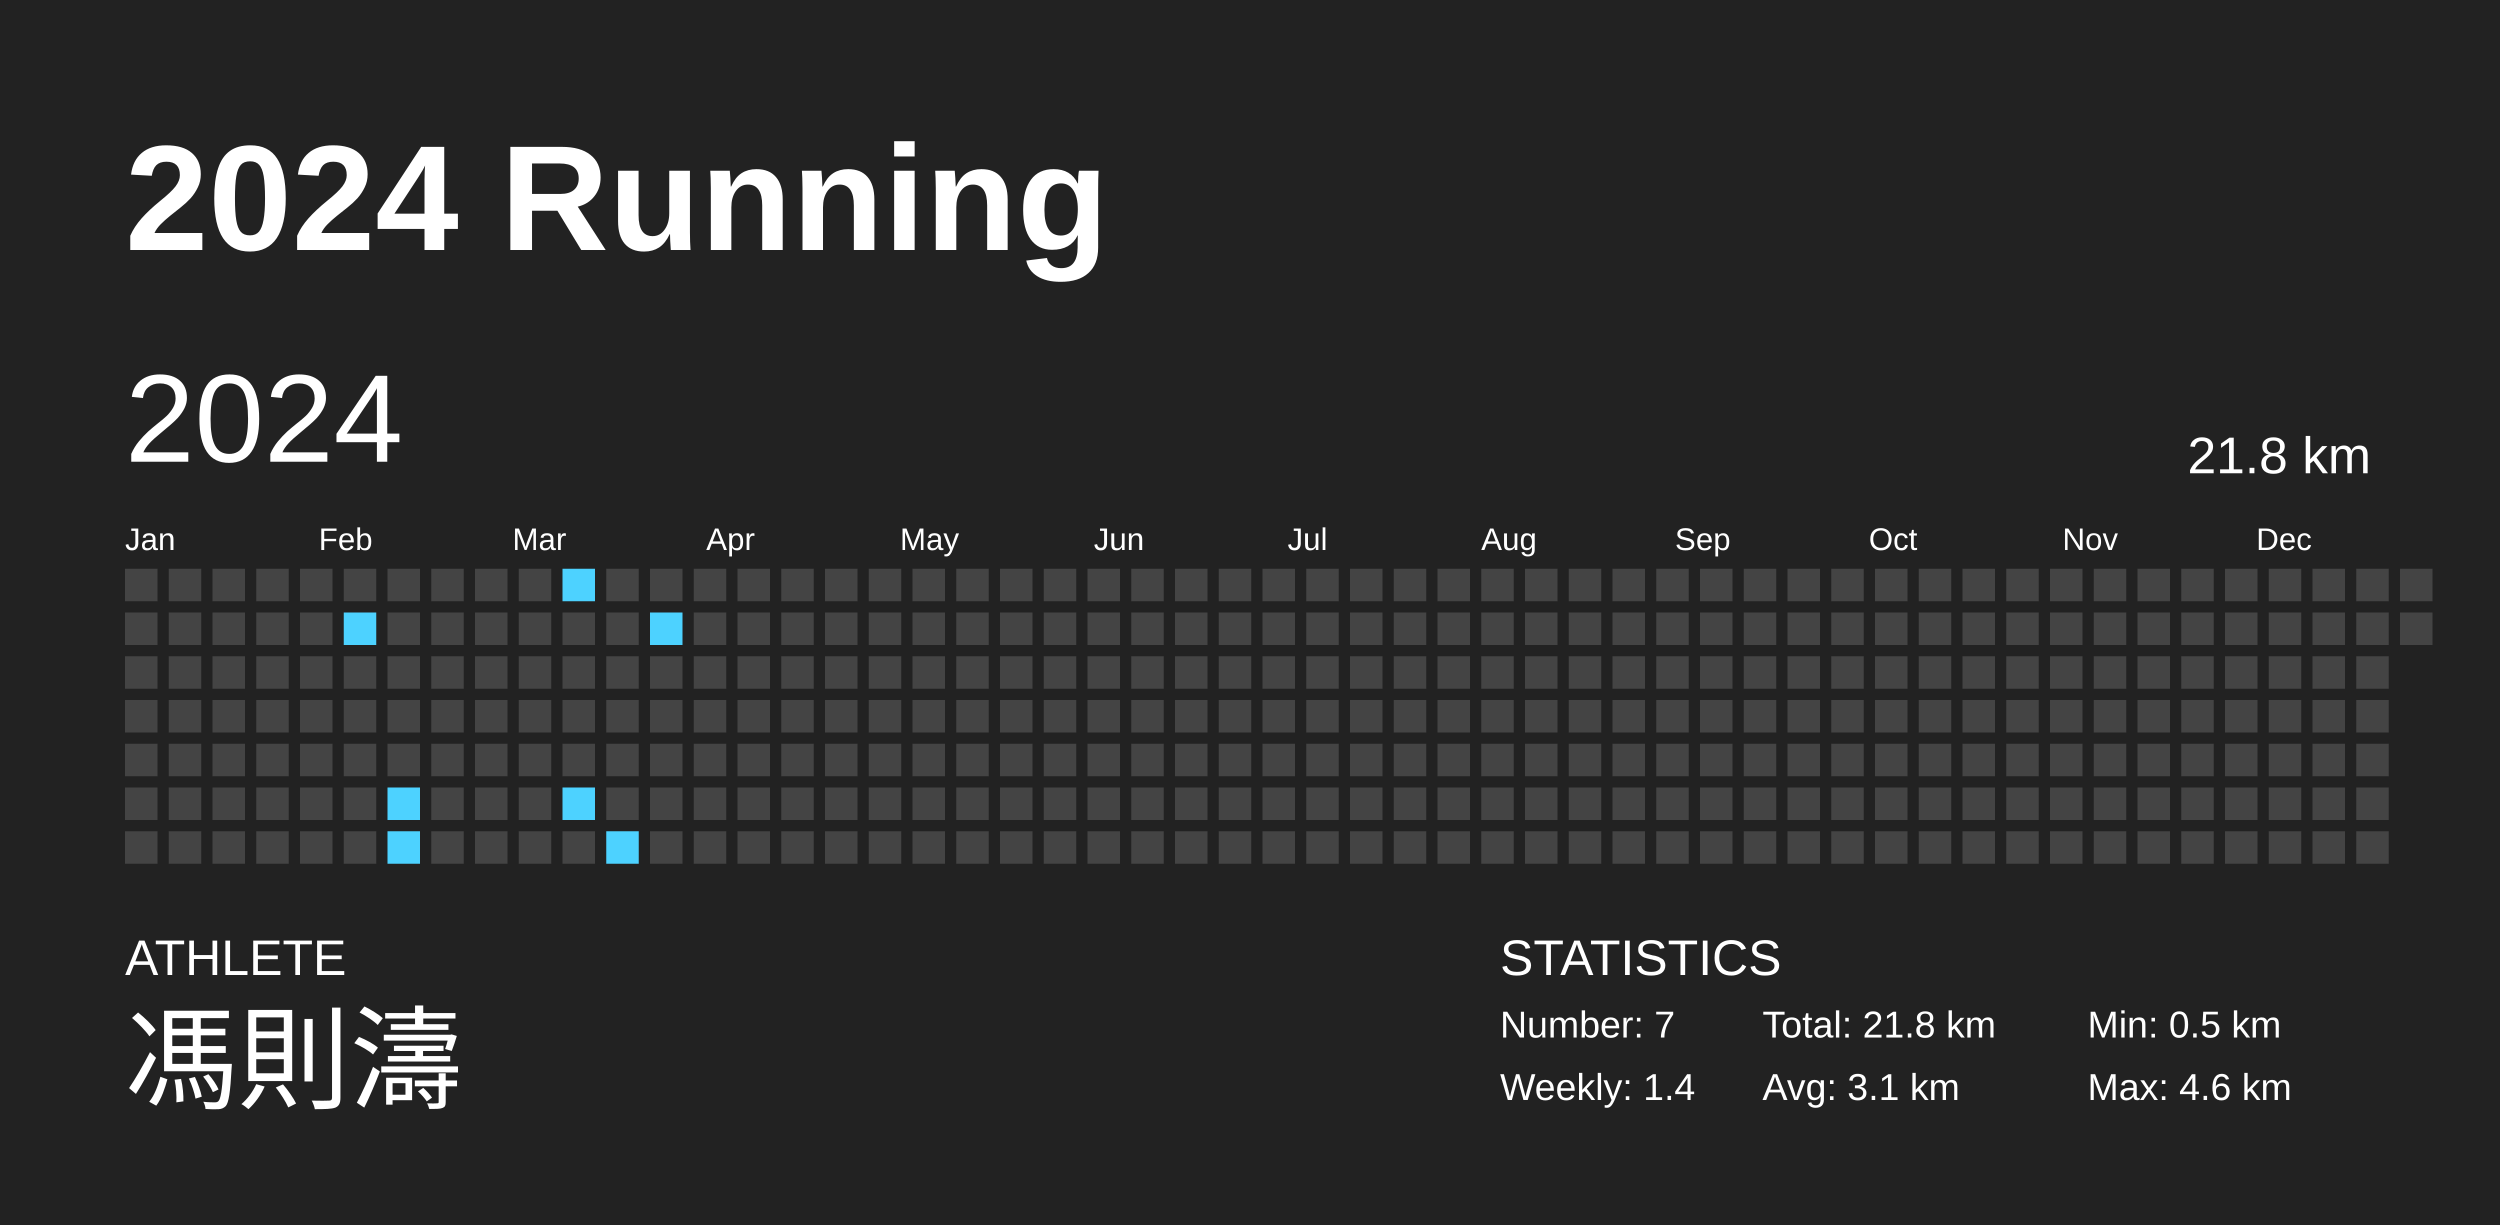
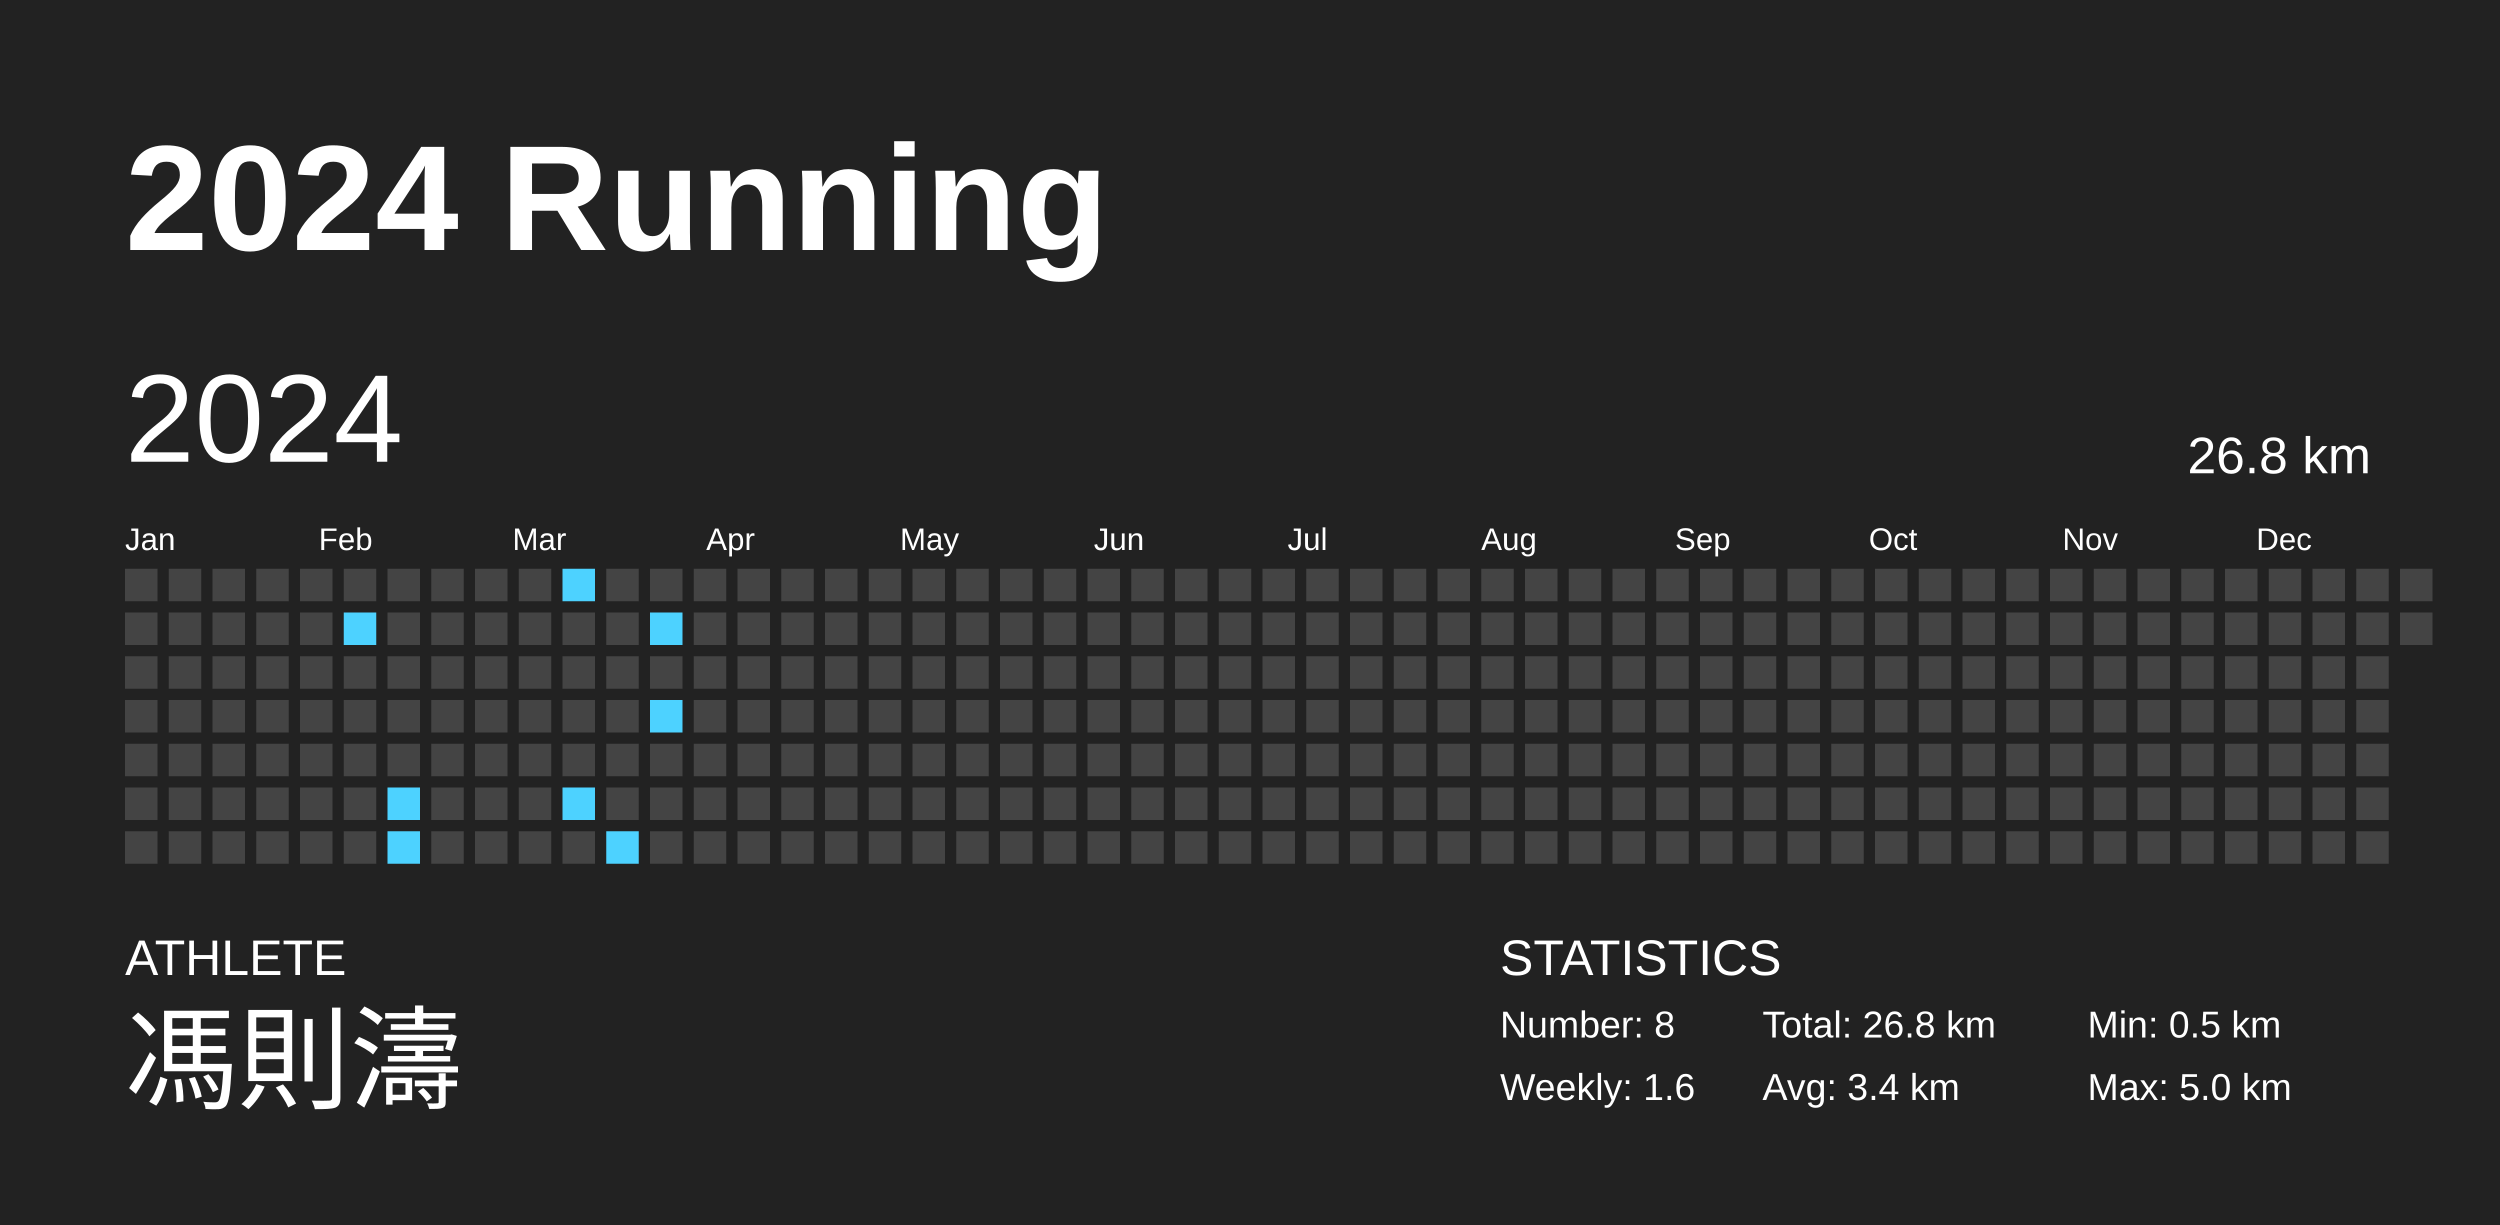
<svg xmlns="http://www.w3.org/2000/svg" baseProfile="full" height="98mm" version="1.1" viewBox="0,0,200,98" width="200mm">
  <defs />
  <rect fill="#222222" height="98" width="200" x="0" y="0" />
  <text fill="#FFFFFF" style="font-size:12px; font-family:Arial; font-weight:bold;" x="10" y="20">2024 Running</text>
  <text fill="#FFFFFF" style="font-size:4px; font-family:Arial" x="10" y="78">ATHLETE</text>
  <text fill="#FFFFFF" style="font-size:9px; font-family:Arial" x="10" y="88">馮則濤</text>
  <text fill="#FFFFFF" style="font-size:4px; font-family:Arial" x="120" y="78">STATISTICS</text>
-   <text fill="#FFFFFF" style="font-size:3px; font-family:Arial" x="120" y="83">Number: 7</text>
-   <text fill="#FFFFFF" style="font-size:3px; font-family:Arial" x="120" y="88">Weekly: 1.4</text>
-   <text fill="#FFFFFF" style="font-size:3px; font-family:Arial" x="141" y="83">Total: 21.8 km</text>
-   <text fill="#FFFFFF" style="font-size:3px; font-family:Arial" x="141" y="88">Avg: 3.1 km</text>
+   <text fill="#FFFFFF" style="font-size:3px; font-family:Arial" x="120" y="83">Number: 8</text>
+   <text fill="#FFFFFF" style="font-size:3px; font-family:Arial" x="120" y="88">Weekly: 1.6</text>
+   <text fill="#FFFFFF" style="font-size:3px; font-family:Arial" x="141" y="83">Total: 26.8 km</text>
+   <text fill="#FFFFFF" style="font-size:3px; font-family:Arial" x="141" y="88">Avg: 3.4 km</text>
  <text fill="#FFFFFF" style="font-size:3px; font-family:Arial" x="167" y="83">Min: 0.5 km</text>
-   <text fill="#FFFFFF" style="font-size:3px; font-family:Arial" x="167" y="88">Max: 4.6 km</text>
+   <text fill="#FFFFFF" style="font-size:3px; font-family:Arial" x="167" y="88">Max: 5.0 km</text>
  <text dominant-baseline="hanging" fill="#FFFFFF" style="font-size:10.0px; font-family:Arial;" x="10" y="30">2024</text>
-   <text dominant-baseline="hanging" fill="#FFFFFF" style="font-size:4.125px; font-family:Arial;" x="175" y="35">21.8 km</text>
+   <text dominant-baseline="hanging" fill="#FFFFFF" style="font-size:4.125px; font-family:Arial;" x="175" y="35">26.8 km</text>
  <text fill="#FFFFFF" style="font-size:2.5px; font-family:Arial" x="10.0" y="44">Jan</text>
  <text fill="#FFFFFF" style="font-size:2.5px; font-family:Arial" x="25.5" y="44">Feb</text>
  <text fill="#FFFFFF" style="font-size:2.5px; font-family:Arial" x="41.0" y="44">Mar</text>
  <text fill="#FFFFFF" style="font-size:2.5px; font-family:Arial" x="56.5" y="44">Apr</text>
  <text fill="#FFFFFF" style="font-size:2.5px; font-family:Arial" x="72.0" y="44">May</text>
  <text fill="#FFFFFF" style="font-size:2.5px; font-family:Arial" x="87.5" y="44">Jun</text>
  <text fill="#FFFFFF" style="font-size:2.5px; font-family:Arial" x="103.0" y="44">Jul</text>
  <text fill="#FFFFFF" style="font-size:2.5px; font-family:Arial" x="118.5" y="44">Aug</text>
  <text fill="#FFFFFF" style="font-size:2.5px; font-family:Arial" x="134.0" y="44">Sep</text>
  <text fill="#FFFFFF" style="font-size:2.5px; font-family:Arial" x="149.5" y="44">Oct</text>
  <text fill="#FFFFFF" style="font-size:2.5px; font-family:Arial" x="165.0" y="44">Nov</text>
  <text fill="#FFFFFF" style="font-size:2.5px; font-family:Arial" x="180.5" y="44">Dec</text>
  <rect fill="#444444" height="2.6" width="2.6" x="10.0" y="45.5" />
  <rect fill="#444444" height="2.6" width="2.6" x="10.0" y="49.0" />
  <rect fill="#444444" height="2.6" width="2.6" x="10.0" y="52.5" />
  <rect fill="#444444" height="2.6" width="2.6" x="10.0" y="56.0" />
  <rect fill="#444444" height="2.6" width="2.6" x="10.0" y="59.5" />
  <rect fill="#444444" height="2.6" width="2.6" x="10.0" y="63.0" />
  <rect fill="#444444" height="2.6" width="2.6" x="10.0" y="66.5" />
  <rect fill="#444444" height="2.6" width="2.6" x="13.5" y="45.5" />
  <rect fill="#444444" height="2.6" width="2.6" x="13.5" y="49.0" />
  <rect fill="#444444" height="2.6" width="2.6" x="13.5" y="52.5" />
  <rect fill="#444444" height="2.6" width="2.6" x="13.5" y="56.0" />
  <rect fill="#444444" height="2.6" width="2.6" x="13.5" y="59.5" />
  <rect fill="#444444" height="2.6" width="2.6" x="13.5" y="63.0" />
  <rect fill="#444444" height="2.6" width="2.6" x="13.5" y="66.5" />
  <rect fill="#444444" height="2.6" width="2.6" x="17.0" y="45.5" />
  <rect fill="#444444" height="2.6" width="2.6" x="17.0" y="49.0" />
  <rect fill="#444444" height="2.6" width="2.6" x="17.0" y="52.5" />
  <rect fill="#444444" height="2.6" width="2.6" x="17.0" y="56.0" />
  <rect fill="#444444" height="2.6" width="2.6" x="17.0" y="59.5" />
  <rect fill="#444444" height="2.6" width="2.6" x="17.0" y="63.0" />
  <rect fill="#444444" height="2.6" width="2.6" x="17.0" y="66.5" />
  <rect fill="#444444" height="2.6" width="2.6" x="20.5" y="45.5" />
  <rect fill="#444444" height="2.6" width="2.6" x="20.5" y="49.0" />
  <rect fill="#444444" height="2.6" width="2.6" x="20.5" y="52.5" />
  <rect fill="#444444" height="2.6" width="2.6" x="20.5" y="56.0" />
  <rect fill="#444444" height="2.6" width="2.6" x="20.5" y="59.5" />
  <rect fill="#444444" height="2.6" width="2.6" x="20.5" y="63.0" />
  <rect fill="#444444" height="2.6" width="2.6" x="20.5" y="66.5" />
  <rect fill="#444444" height="2.6" width="2.6" x="24.0" y="45.5" />
  <rect fill="#444444" height="2.6" width="2.6" x="24.0" y="49.0" />
  <rect fill="#444444" height="2.6" width="2.6" x="24.0" y="52.5" />
  <rect fill="#444444" height="2.6" width="2.6" x="24.0" y="56.0" />
  <rect fill="#444444" height="2.6" width="2.6" x="24.0" y="59.5" />
  <rect fill="#444444" height="2.6" width="2.6" x="24.0" y="63.0" />
  <rect fill="#444444" height="2.6" width="2.6" x="24.0" y="66.5" />
  <rect fill="#444444" height="2.6" width="2.6" x="27.5" y="45.5" />
  <rect fill="#4dd2ff" height="2.6" width="2.6" x="27.5" y="49.0" />
  <rect fill="#444444" height="2.6" width="2.6" x="27.5" y="52.5" />
  <rect fill="#444444" height="2.6" width="2.6" x="27.5" y="56.0" />
  <rect fill="#444444" height="2.6" width="2.6" x="27.5" y="59.5" />
  <rect fill="#444444" height="2.6" width="2.6" x="27.5" y="63.0" />
  <rect fill="#444444" height="2.6" width="2.6" x="27.5" y="66.5" />
  <rect fill="#444444" height="2.6" width="2.6" x="31.0" y="45.5" />
  <rect fill="#444444" height="2.6" width="2.6" x="31.0" y="49.0" />
  <rect fill="#444444" height="2.6" width="2.6" x="31.0" y="52.5" />
  <rect fill="#444444" height="2.6" width="2.6" x="31.0" y="56.0" />
  <rect fill="#444444" height="2.6" width="2.6" x="31.0" y="59.5" />
  <rect fill="#4dd2ff" height="2.6" width="2.6" x="31.0" y="63.0" />
  <rect fill="#4dd2ff" height="2.6" width="2.6" x="31.0" y="66.5" />
  <rect fill="#444444" height="2.6" width="2.6" x="34.5" y="45.5" />
  <rect fill="#444444" height="2.6" width="2.6" x="34.5" y="49.0" />
  <rect fill="#444444" height="2.6" width="2.6" x="34.5" y="52.5" />
  <rect fill="#444444" height="2.6" width="2.6" x="34.5" y="56.0" />
  <rect fill="#444444" height="2.6" width="2.6" x="34.5" y="59.5" />
  <rect fill="#444444" height="2.6" width="2.6" x="34.5" y="63.0" />
  <rect fill="#444444" height="2.6" width="2.6" x="34.5" y="66.5" />
  <rect fill="#444444" height="2.6" width="2.6" x="38.0" y="45.5" />
  <rect fill="#444444" height="2.6" width="2.6" x="38.0" y="49.0" />
  <rect fill="#444444" height="2.6" width="2.6" x="38.0" y="52.5" />
  <rect fill="#444444" height="2.6" width="2.6" x="38.0" y="56.0" />
  <rect fill="#444444" height="2.6" width="2.6" x="38.0" y="59.5" />
  <rect fill="#444444" height="2.6" width="2.6" x="38.0" y="63.0" />
  <rect fill="#444444" height="2.6" width="2.6" x="38.0" y="66.5" />
  <rect fill="#444444" height="2.6" width="2.6" x="41.5" y="45.5" />
  <rect fill="#444444" height="2.6" width="2.6" x="41.5" y="49.0" />
  <rect fill="#444444" height="2.6" width="2.6" x="41.5" y="52.5" />
  <rect fill="#444444" height="2.6" width="2.6" x="41.5" y="56.0" />
  <rect fill="#444444" height="2.6" width="2.6" x="41.5" y="59.5" />
  <rect fill="#444444" height="2.6" width="2.6" x="41.5" y="63.0" />
  <rect fill="#444444" height="2.6" width="2.6" x="41.5" y="66.5" />
  <rect fill="#4dd2ff" height="2.6" width="2.6" x="45.0" y="45.5" />
  <rect fill="#444444" height="2.6" width="2.6" x="45.0" y="49.0" />
  <rect fill="#444444" height="2.6" width="2.6" x="45.0" y="52.5" />
  <rect fill="#444444" height="2.6" width="2.6" x="45.0" y="56.0" />
  <rect fill="#444444" height="2.6" width="2.6" x="45.0" y="59.5" />
  <rect fill="#4dd2ff" height="2.6" width="2.6" x="45.0" y="63.0" />
  <rect fill="#444444" height="2.6" width="2.6" x="45.0" y="66.5" />
  <rect fill="#444444" height="2.6" width="2.6" x="48.5" y="45.5" />
  <rect fill="#444444" height="2.6" width="2.6" x="48.5" y="49.0" />
  <rect fill="#444444" height="2.6" width="2.6" x="48.5" y="52.5" />
  <rect fill="#444444" height="2.6" width="2.6" x="48.5" y="56.0" />
  <rect fill="#444444" height="2.6" width="2.6" x="48.5" y="59.5" />
  <rect fill="#444444" height="2.6" width="2.6" x="48.5" y="63.0" />
  <rect fill="#4dd2ff" height="2.6" width="2.6" x="48.5" y="66.5" />
  <rect fill="#444444" height="2.6" width="2.6" x="52.0" y="45.5" />
  <rect fill="#4dd2ff" height="2.6" width="2.6" x="52.0" y="49.0" />
  <rect fill="#444444" height="2.6" width="2.6" x="52.0" y="52.5" />
-   <rect fill="#444444" height="2.6" width="2.6" x="52.0" y="56.0" />
+   <rect fill="#4dd2ff" height="2.6" width="2.6" x="52.0" y="56.0" />
  <rect fill="#444444" height="2.6" width="2.6" x="52.0" y="59.5" />
  <rect fill="#444444" height="2.6" width="2.6" x="52.0" y="63.0" />
  <rect fill="#444444" height="2.6" width="2.6" x="52.0" y="66.5" />
  <rect fill="#444444" height="2.6" width="2.6" x="55.5" y="45.5" />
  <rect fill="#444444" height="2.6" width="2.6" x="55.5" y="49.0" />
  <rect fill="#444444" height="2.6" width="2.6" x="55.5" y="52.5" />
  <rect fill="#444444" height="2.6" width="2.6" x="55.5" y="56.0" />
  <rect fill="#444444" height="2.6" width="2.6" x="55.5" y="59.5" />
  <rect fill="#444444" height="2.6" width="2.6" x="55.5" y="63.0" />
  <rect fill="#444444" height="2.6" width="2.6" x="55.5" y="66.5" />
  <rect fill="#444444" height="2.6" width="2.6" x="59.0" y="45.5" />
  <rect fill="#444444" height="2.6" width="2.6" x="59.0" y="49.0" />
  <rect fill="#444444" height="2.6" width="2.6" x="59.0" y="52.5" />
  <rect fill="#444444" height="2.6" width="2.6" x="59.0" y="56.0" />
  <rect fill="#444444" height="2.6" width="2.6" x="59.0" y="59.5" />
  <rect fill="#444444" height="2.6" width="2.6" x="59.0" y="63.0" />
  <rect fill="#444444" height="2.6" width="2.6" x="59.0" y="66.5" />
  <rect fill="#444444" height="2.6" width="2.6" x="62.5" y="45.5" />
  <rect fill="#444444" height="2.6" width="2.6" x="62.5" y="49.0" />
  <rect fill="#444444" height="2.6" width="2.6" x="62.5" y="52.5" />
  <rect fill="#444444" height="2.6" width="2.6" x="62.5" y="56.0" />
  <rect fill="#444444" height="2.6" width="2.6" x="62.5" y="59.5" />
  <rect fill="#444444" height="2.6" width="2.6" x="62.5" y="63.0" />
  <rect fill="#444444" height="2.6" width="2.6" x="62.5" y="66.5" />
  <rect fill="#444444" height="2.6" width="2.6" x="66.0" y="45.5" />
  <rect fill="#444444" height="2.6" width="2.6" x="66.0" y="49.0" />
  <rect fill="#444444" height="2.6" width="2.6" x="66.0" y="52.5" />
  <rect fill="#444444" height="2.6" width="2.6" x="66.0" y="56.0" />
  <rect fill="#444444" height="2.6" width="2.6" x="66.0" y="59.5" />
  <rect fill="#444444" height="2.6" width="2.6" x="66.0" y="63.0" />
  <rect fill="#444444" height="2.6" width="2.6" x="66.0" y="66.5" />
  <rect fill="#444444" height="2.6" width="2.6" x="69.5" y="45.5" />
  <rect fill="#444444" height="2.6" width="2.6" x="69.5" y="49.0" />
  <rect fill="#444444" height="2.6" width="2.6" x="69.5" y="52.5" />
  <rect fill="#444444" height="2.6" width="2.6" x="69.5" y="56.0" />
  <rect fill="#444444" height="2.6" width="2.6" x="69.5" y="59.5" />
  <rect fill="#444444" height="2.6" width="2.6" x="69.5" y="63.0" />
  <rect fill="#444444" height="2.6" width="2.6" x="69.5" y="66.5" />
  <rect fill="#444444" height="2.6" width="2.6" x="73.0" y="45.5" />
  <rect fill="#444444" height="2.6" width="2.6" x="73.0" y="49.0" />
  <rect fill="#444444" height="2.6" width="2.6" x="73.0" y="52.5" />
  <rect fill="#444444" height="2.6" width="2.6" x="73.0" y="56.0" />
  <rect fill="#444444" height="2.6" width="2.6" x="73.0" y="59.5" />
  <rect fill="#444444" height="2.6" width="2.6" x="73.0" y="63.0" />
  <rect fill="#444444" height="2.6" width="2.6" x="73.0" y="66.5" />
  <rect fill="#444444" height="2.6" width="2.6" x="76.5" y="45.5" />
  <rect fill="#444444" height="2.6" width="2.6" x="76.5" y="49.0" />
  <rect fill="#444444" height="2.6" width="2.6" x="76.5" y="52.5" />
  <rect fill="#444444" height="2.6" width="2.6" x="76.5" y="56.0" />
  <rect fill="#444444" height="2.6" width="2.6" x="76.5" y="59.5" />
  <rect fill="#444444" height="2.6" width="2.6" x="76.5" y="63.0" />
  <rect fill="#444444" height="2.6" width="2.6" x="76.5" y="66.5" />
  <rect fill="#444444" height="2.6" width="2.6" x="80.0" y="45.5" />
  <rect fill="#444444" height="2.6" width="2.6" x="80.0" y="49.0" />
  <rect fill="#444444" height="2.6" width="2.6" x="80.0" y="52.5" />
  <rect fill="#444444" height="2.6" width="2.6" x="80.0" y="56.0" />
  <rect fill="#444444" height="2.6" width="2.6" x="80.0" y="59.5" />
  <rect fill="#444444" height="2.6" width="2.6" x="80.0" y="63.0" />
  <rect fill="#444444" height="2.6" width="2.6" x="80.0" y="66.5" />
  <rect fill="#444444" height="2.6" width="2.6" x="83.5" y="45.5" />
  <rect fill="#444444" height="2.6" width="2.6" x="83.5" y="49.0" />
  <rect fill="#444444" height="2.6" width="2.6" x="83.5" y="52.5" />
  <rect fill="#444444" height="2.6" width="2.6" x="83.5" y="56.0" />
  <rect fill="#444444" height="2.6" width="2.6" x="83.5" y="59.5" />
  <rect fill="#444444" height="2.6" width="2.6" x="83.5" y="63.0" />
  <rect fill="#444444" height="2.6" width="2.6" x="83.5" y="66.5" />
  <rect fill="#444444" height="2.6" width="2.6" x="87.0" y="45.5" />
  <rect fill="#444444" height="2.6" width="2.6" x="87.0" y="49.0" />
  <rect fill="#444444" height="2.6" width="2.6" x="87.0" y="52.5" />
  <rect fill="#444444" height="2.6" width="2.6" x="87.0" y="56.0" />
  <rect fill="#444444" height="2.6" width="2.6" x="87.0" y="59.5" />
  <rect fill="#444444" height="2.6" width="2.6" x="87.0" y="63.0" />
  <rect fill="#444444" height="2.6" width="2.6" x="87.0" y="66.5" />
  <rect fill="#444444" height="2.6" width="2.6" x="90.5" y="45.5" />
  <rect fill="#444444" height="2.6" width="2.6" x="90.5" y="49.0" />
  <rect fill="#444444" height="2.6" width="2.6" x="90.5" y="52.5" />
  <rect fill="#444444" height="2.6" width="2.6" x="90.5" y="56.0" />
  <rect fill="#444444" height="2.6" width="2.6" x="90.5" y="59.5" />
  <rect fill="#444444" height="2.6" width="2.6" x="90.5" y="63.0" />
  <rect fill="#444444" height="2.6" width="2.6" x="90.5" y="66.5" />
  <rect fill="#444444" height="2.6" width="2.6" x="94.0" y="45.5" />
  <rect fill="#444444" height="2.6" width="2.6" x="94.0" y="49.0" />
  <rect fill="#444444" height="2.6" width="2.6" x="94.0" y="52.5" />
  <rect fill="#444444" height="2.6" width="2.6" x="94.0" y="56.0" />
  <rect fill="#444444" height="2.6" width="2.6" x="94.0" y="59.5" />
  <rect fill="#444444" height="2.6" width="2.6" x="94.0" y="63.0" />
  <rect fill="#444444" height="2.6" width="2.6" x="94.0" y="66.5" />
  <rect fill="#444444" height="2.6" width="2.6" x="97.5" y="45.5" />
  <rect fill="#444444" height="2.6" width="2.6" x="97.5" y="49.0" />
  <rect fill="#444444" height="2.6" width="2.6" x="97.5" y="52.5" />
  <rect fill="#444444" height="2.6" width="2.6" x="97.5" y="56.0" />
  <rect fill="#444444" height="2.6" width="2.6" x="97.5" y="59.5" />
  <rect fill="#444444" height="2.6" width="2.6" x="97.5" y="63.0" />
  <rect fill="#444444" height="2.6" width="2.6" x="97.5" y="66.5" />
  <rect fill="#444444" height="2.6" width="2.6" x="101.0" y="45.5" />
  <rect fill="#444444" height="2.6" width="2.6" x="101.0" y="49.0" />
  <rect fill="#444444" height="2.6" width="2.6" x="101.0" y="52.5" />
  <rect fill="#444444" height="2.6" width="2.6" x="101.0" y="56.0" />
  <rect fill="#444444" height="2.6" width="2.6" x="101.0" y="59.5" />
  <rect fill="#444444" height="2.6" width="2.6" x="101.0" y="63.0" />
  <rect fill="#444444" height="2.6" width="2.6" x="101.0" y="66.5" />
  <rect fill="#444444" height="2.6" width="2.6" x="104.5" y="45.5" />
  <rect fill="#444444" height="2.6" width="2.6" x="104.5" y="49.0" />
  <rect fill="#444444" height="2.6" width="2.6" x="104.5" y="52.5" />
  <rect fill="#444444" height="2.6" width="2.6" x="104.5" y="56.0" />
  <rect fill="#444444" height="2.6" width="2.6" x="104.5" y="59.5" />
  <rect fill="#444444" height="2.6" width="2.6" x="104.5" y="63.0" />
  <rect fill="#444444" height="2.6" width="2.6" x="104.5" y="66.5" />
  <rect fill="#444444" height="2.6" width="2.6" x="108.0" y="45.5" />
  <rect fill="#444444" height="2.6" width="2.6" x="108.0" y="49.0" />
  <rect fill="#444444" height="2.6" width="2.6" x="108.0" y="52.5" />
  <rect fill="#444444" height="2.6" width="2.6" x="108.0" y="56.0" />
  <rect fill="#444444" height="2.6" width="2.6" x="108.0" y="59.5" />
  <rect fill="#444444" height="2.6" width="2.6" x="108.0" y="63.0" />
  <rect fill="#444444" height="2.6" width="2.6" x="108.0" y="66.5" />
  <rect fill="#444444" height="2.6" width="2.6" x="111.5" y="45.5" />
  <rect fill="#444444" height="2.6" width="2.6" x="111.5" y="49.0" />
  <rect fill="#444444" height="2.6" width="2.6" x="111.5" y="52.5" />
  <rect fill="#444444" height="2.6" width="2.6" x="111.5" y="56.0" />
  <rect fill="#444444" height="2.6" width="2.6" x="111.5" y="59.5" />
  <rect fill="#444444" height="2.6" width="2.6" x="111.5" y="63.0" />
  <rect fill="#444444" height="2.6" width="2.6" x="111.5" y="66.5" />
  <rect fill="#444444" height="2.6" width="2.6" x="115.0" y="45.5" />
  <rect fill="#444444" height="2.6" width="2.6" x="115.0" y="49.0" />
  <rect fill="#444444" height="2.6" width="2.6" x="115.0" y="52.5" />
  <rect fill="#444444" height="2.6" width="2.6" x="115.0" y="56.0" />
  <rect fill="#444444" height="2.6" width="2.6" x="115.0" y="59.5" />
  <rect fill="#444444" height="2.6" width="2.6" x="115.0" y="63.0" />
  <rect fill="#444444" height="2.6" width="2.6" x="115.0" y="66.5" />
  <rect fill="#444444" height="2.6" width="2.6" x="118.5" y="45.5" />
  <rect fill="#444444" height="2.6" width="2.6" x="118.5" y="49.0" />
  <rect fill="#444444" height="2.6" width="2.6" x="118.5" y="52.5" />
  <rect fill="#444444" height="2.6" width="2.6" x="118.5" y="56.0" />
  <rect fill="#444444" height="2.6" width="2.6" x="118.5" y="59.5" />
  <rect fill="#444444" height="2.6" width="2.6" x="118.5" y="63.0" />
  <rect fill="#444444" height="2.6" width="2.6" x="118.5" y="66.5" />
  <rect fill="#444444" height="2.6" width="2.6" x="122.0" y="45.5" />
  <rect fill="#444444" height="2.6" width="2.6" x="122.0" y="49.0" />
  <rect fill="#444444" height="2.6" width="2.6" x="122.0" y="52.5" />
  <rect fill="#444444" height="2.6" width="2.6" x="122.0" y="56.0" />
  <rect fill="#444444" height="2.6" width="2.6" x="122.0" y="59.5" />
  <rect fill="#444444" height="2.6" width="2.6" x="122.0" y="63.0" />
  <rect fill="#444444" height="2.6" width="2.6" x="122.0" y="66.5" />
  <rect fill="#444444" height="2.6" width="2.6" x="125.5" y="45.5" />
  <rect fill="#444444" height="2.6" width="2.6" x="125.5" y="49.0" />
  <rect fill="#444444" height="2.6" width="2.6" x="125.5" y="52.5" />
  <rect fill="#444444" height="2.6" width="2.6" x="125.5" y="56.0" />
  <rect fill="#444444" height="2.6" width="2.6" x="125.5" y="59.5" />
  <rect fill="#444444" height="2.6" width="2.6" x="125.5" y="63.0" />
  <rect fill="#444444" height="2.6" width="2.6" x="125.5" y="66.5" />
  <rect fill="#444444" height="2.6" width="2.6" x="129.0" y="45.5" />
  <rect fill="#444444" height="2.6" width="2.6" x="129.0" y="49.0" />
  <rect fill="#444444" height="2.6" width="2.6" x="129.0" y="52.5" />
  <rect fill="#444444" height="2.6" width="2.6" x="129.0" y="56.0" />
  <rect fill="#444444" height="2.6" width="2.6" x="129.0" y="59.5" />
  <rect fill="#444444" height="2.6" width="2.6" x="129.0" y="63.0" />
  <rect fill="#444444" height="2.6" width="2.6" x="129.0" y="66.5" />
  <rect fill="#444444" height="2.6" width="2.6" x="132.5" y="45.5" />
  <rect fill="#444444" height="2.6" width="2.6" x="132.5" y="49.0" />
  <rect fill="#444444" height="2.6" width="2.6" x="132.5" y="52.5" />
  <rect fill="#444444" height="2.6" width="2.6" x="132.5" y="56.0" />
  <rect fill="#444444" height="2.6" width="2.6" x="132.5" y="59.5" />
  <rect fill="#444444" height="2.6" width="2.6" x="132.5" y="63.0" />
  <rect fill="#444444" height="2.6" width="2.6" x="132.5" y="66.5" />
  <rect fill="#444444" height="2.6" width="2.6" x="136.0" y="45.5" />
  <rect fill="#444444" height="2.6" width="2.6" x="136.0" y="49.0" />
  <rect fill="#444444" height="2.6" width="2.6" x="136.0" y="52.5" />
  <rect fill="#444444" height="2.6" width="2.6" x="136.0" y="56.0" />
  <rect fill="#444444" height="2.6" width="2.6" x="136.0" y="59.5" />
  <rect fill="#444444" height="2.6" width="2.6" x="136.0" y="63.0" />
  <rect fill="#444444" height="2.6" width="2.6" x="136.0" y="66.5" />
  <rect fill="#444444" height="2.6" width="2.6" x="139.5" y="45.5" />
  <rect fill="#444444" height="2.6" width="2.6" x="139.5" y="49.0" />
  <rect fill="#444444" height="2.6" width="2.6" x="139.5" y="52.5" />
  <rect fill="#444444" height="2.6" width="2.6" x="139.5" y="56.0" />
  <rect fill="#444444" height="2.6" width="2.6" x="139.5" y="59.5" />
  <rect fill="#444444" height="2.6" width="2.6" x="139.5" y="63.0" />
  <rect fill="#444444" height="2.6" width="2.6" x="139.5" y="66.5" />
  <rect fill="#444444" height="2.6" width="2.6" x="143.0" y="45.5" />
  <rect fill="#444444" height="2.6" width="2.6" x="143.0" y="49.0" />
  <rect fill="#444444" height="2.6" width="2.6" x="143.0" y="52.5" />
  <rect fill="#444444" height="2.6" width="2.6" x="143.0" y="56.0" />
  <rect fill="#444444" height="2.6" width="2.6" x="143.0" y="59.5" />
  <rect fill="#444444" height="2.6" width="2.6" x="143.0" y="63.0" />
  <rect fill="#444444" height="2.6" width="2.6" x="143.0" y="66.5" />
  <rect fill="#444444" height="2.6" width="2.6" x="146.5" y="45.5" />
  <rect fill="#444444" height="2.6" width="2.6" x="146.5" y="49.0" />
  <rect fill="#444444" height="2.6" width="2.6" x="146.5" y="52.5" />
  <rect fill="#444444" height="2.6" width="2.6" x="146.5" y="56.0" />
  <rect fill="#444444" height="2.6" width="2.6" x="146.5" y="59.5" />
  <rect fill="#444444" height="2.6" width="2.6" x="146.5" y="63.0" />
  <rect fill="#444444" height="2.6" width="2.6" x="146.5" y="66.5" />
  <rect fill="#444444" height="2.6" width="2.6" x="150.0" y="45.5" />
  <rect fill="#444444" height="2.6" width="2.6" x="150.0" y="49.0" />
  <rect fill="#444444" height="2.6" width="2.6" x="150.0" y="52.5" />
  <rect fill="#444444" height="2.6" width="2.6" x="150.0" y="56.0" />
  <rect fill="#444444" height="2.6" width="2.6" x="150.0" y="59.5" />
  <rect fill="#444444" height="2.6" width="2.6" x="150.0" y="63.0" />
  <rect fill="#444444" height="2.6" width="2.6" x="150.0" y="66.5" />
  <rect fill="#444444" height="2.6" width="2.6" x="153.5" y="45.5" />
  <rect fill="#444444" height="2.6" width="2.6" x="153.5" y="49.0" />
  <rect fill="#444444" height="2.6" width="2.6" x="153.5" y="52.5" />
  <rect fill="#444444" height="2.6" width="2.6" x="153.5" y="56.0" />
  <rect fill="#444444" height="2.6" width="2.6" x="153.5" y="59.5" />
  <rect fill="#444444" height="2.6" width="2.6" x="153.5" y="63.0" />
  <rect fill="#444444" height="2.6" width="2.6" x="153.5" y="66.5" />
  <rect fill="#444444" height="2.6" width="2.6" x="157.0" y="45.5" />
  <rect fill="#444444" height="2.6" width="2.6" x="157.0" y="49.0" />
  <rect fill="#444444" height="2.6" width="2.6" x="157.0" y="52.5" />
  <rect fill="#444444" height="2.6" width="2.6" x="157.0" y="56.0" />
  <rect fill="#444444" height="2.6" width="2.6" x="157.0" y="59.5" />
  <rect fill="#444444" height="2.6" width="2.6" x="157.0" y="63.0" />
  <rect fill="#444444" height="2.6" width="2.6" x="157.0" y="66.5" />
  <rect fill="#444444" height="2.6" width="2.6" x="160.5" y="45.5" />
  <rect fill="#444444" height="2.6" width="2.6" x="160.5" y="49.0" />
  <rect fill="#444444" height="2.6" width="2.6" x="160.5" y="52.5" />
  <rect fill="#444444" height="2.6" width="2.6" x="160.5" y="56.0" />
  <rect fill="#444444" height="2.6" width="2.6" x="160.5" y="59.5" />
  <rect fill="#444444" height="2.6" width="2.6" x="160.5" y="63.0" />
  <rect fill="#444444" height="2.6" width="2.6" x="160.5" y="66.5" />
  <rect fill="#444444" height="2.6" width="2.6" x="164.0" y="45.5" />
  <rect fill="#444444" height="2.6" width="2.6" x="164.0" y="49.0" />
  <rect fill="#444444" height="2.6" width="2.6" x="164.0" y="52.5" />
  <rect fill="#444444" height="2.6" width="2.6" x="164.0" y="56.0" />
  <rect fill="#444444" height="2.6" width="2.6" x="164.0" y="59.5" />
  <rect fill="#444444" height="2.6" width="2.6" x="164.0" y="63.0" />
  <rect fill="#444444" height="2.6" width="2.6" x="164.0" y="66.5" />
  <rect fill="#444444" height="2.6" width="2.6" x="167.5" y="45.5" />
  <rect fill="#444444" height="2.6" width="2.6" x="167.5" y="49.0" />
  <rect fill="#444444" height="2.6" width="2.6" x="167.5" y="52.5" />
  <rect fill="#444444" height="2.6" width="2.6" x="167.5" y="56.0" />
  <rect fill="#444444" height="2.6" width="2.6" x="167.5" y="59.5" />
  <rect fill="#444444" height="2.6" width="2.6" x="167.5" y="63.0" />
  <rect fill="#444444" height="2.6" width="2.6" x="167.5" y="66.5" />
  <rect fill="#444444" height="2.6" width="2.6" x="171.0" y="45.5" />
  <rect fill="#444444" height="2.6" width="2.6" x="171.0" y="49.0" />
  <rect fill="#444444" height="2.6" width="2.6" x="171.0" y="52.5" />
  <rect fill="#444444" height="2.6" width="2.6" x="171.0" y="56.0" />
  <rect fill="#444444" height="2.6" width="2.6" x="171.0" y="59.5" />
  <rect fill="#444444" height="2.6" width="2.6" x="171.0" y="63.0" />
  <rect fill="#444444" height="2.6" width="2.6" x="171.0" y="66.5" />
  <rect fill="#444444" height="2.6" width="2.6" x="174.5" y="45.5" />
  <rect fill="#444444" height="2.6" width="2.6" x="174.5" y="49.0" />
  <rect fill="#444444" height="2.6" width="2.6" x="174.5" y="52.5" />
  <rect fill="#444444" height="2.6" width="2.6" x="174.5" y="56.0" />
  <rect fill="#444444" height="2.6" width="2.6" x="174.5" y="59.5" />
  <rect fill="#444444" height="2.6" width="2.6" x="174.5" y="63.0" />
  <rect fill="#444444" height="2.6" width="2.6" x="174.5" y="66.5" />
  <rect fill="#444444" height="2.6" width="2.6" x="178.0" y="45.5" />
  <rect fill="#444444" height="2.6" width="2.6" x="178.0" y="49.0" />
  <rect fill="#444444" height="2.6" width="2.6" x="178.0" y="52.5" />
  <rect fill="#444444" height="2.6" width="2.6" x="178.0" y="56.0" />
  <rect fill="#444444" height="2.6" width="2.6" x="178.0" y="59.5" />
  <rect fill="#444444" height="2.6" width="2.6" x="178.0" y="63.0" />
  <rect fill="#444444" height="2.6" width="2.6" x="178.0" y="66.5" />
  <rect fill="#444444" height="2.6" width="2.6" x="181.5" y="45.5" />
  <rect fill="#444444" height="2.6" width="2.6" x="181.5" y="49.0" />
  <rect fill="#444444" height="2.6" width="2.6" x="181.5" y="52.5" />
  <rect fill="#444444" height="2.6" width="2.6" x="181.5" y="56.0" />
  <rect fill="#444444" height="2.6" width="2.6" x="181.5" y="59.5" />
  <rect fill="#444444" height="2.6" width="2.6" x="181.5" y="63.0" />
  <rect fill="#444444" height="2.6" width="2.6" x="181.5" y="66.5" />
  <rect fill="#444444" height="2.6" width="2.6" x="185.0" y="45.5" />
  <rect fill="#444444" height="2.6" width="2.6" x="185.0" y="49.0" />
  <rect fill="#444444" height="2.6" width="2.6" x="185.0" y="52.5" />
  <rect fill="#444444" height="2.6" width="2.6" x="185.0" y="56.0" />
  <rect fill="#444444" height="2.6" width="2.6" x="185.0" y="59.5" />
  <rect fill="#444444" height="2.6" width="2.6" x="185.0" y="63.0" />
  <rect fill="#444444" height="2.6" width="2.6" x="185.0" y="66.5" />
  <rect fill="#444444" height="2.6" width="2.6" x="188.5" y="45.5" />
  <rect fill="#444444" height="2.6" width="2.6" x="188.5" y="49.0" />
  <rect fill="#444444" height="2.6" width="2.6" x="188.5" y="52.5" />
  <rect fill="#444444" height="2.6" width="2.6" x="188.5" y="56.0" />
  <rect fill="#444444" height="2.6" width="2.6" x="188.5" y="59.5" />
  <rect fill="#444444" height="2.6" width="2.6" x="188.5" y="63.0" />
  <rect fill="#444444" height="2.6" width="2.6" x="188.5" y="66.5" />
  <rect fill="#444444" height="2.6" width="2.6" x="192.0" y="45.5" />
  <rect fill="#444444" height="2.6" width="2.6" x="192.0" y="49.0" />
</svg>
